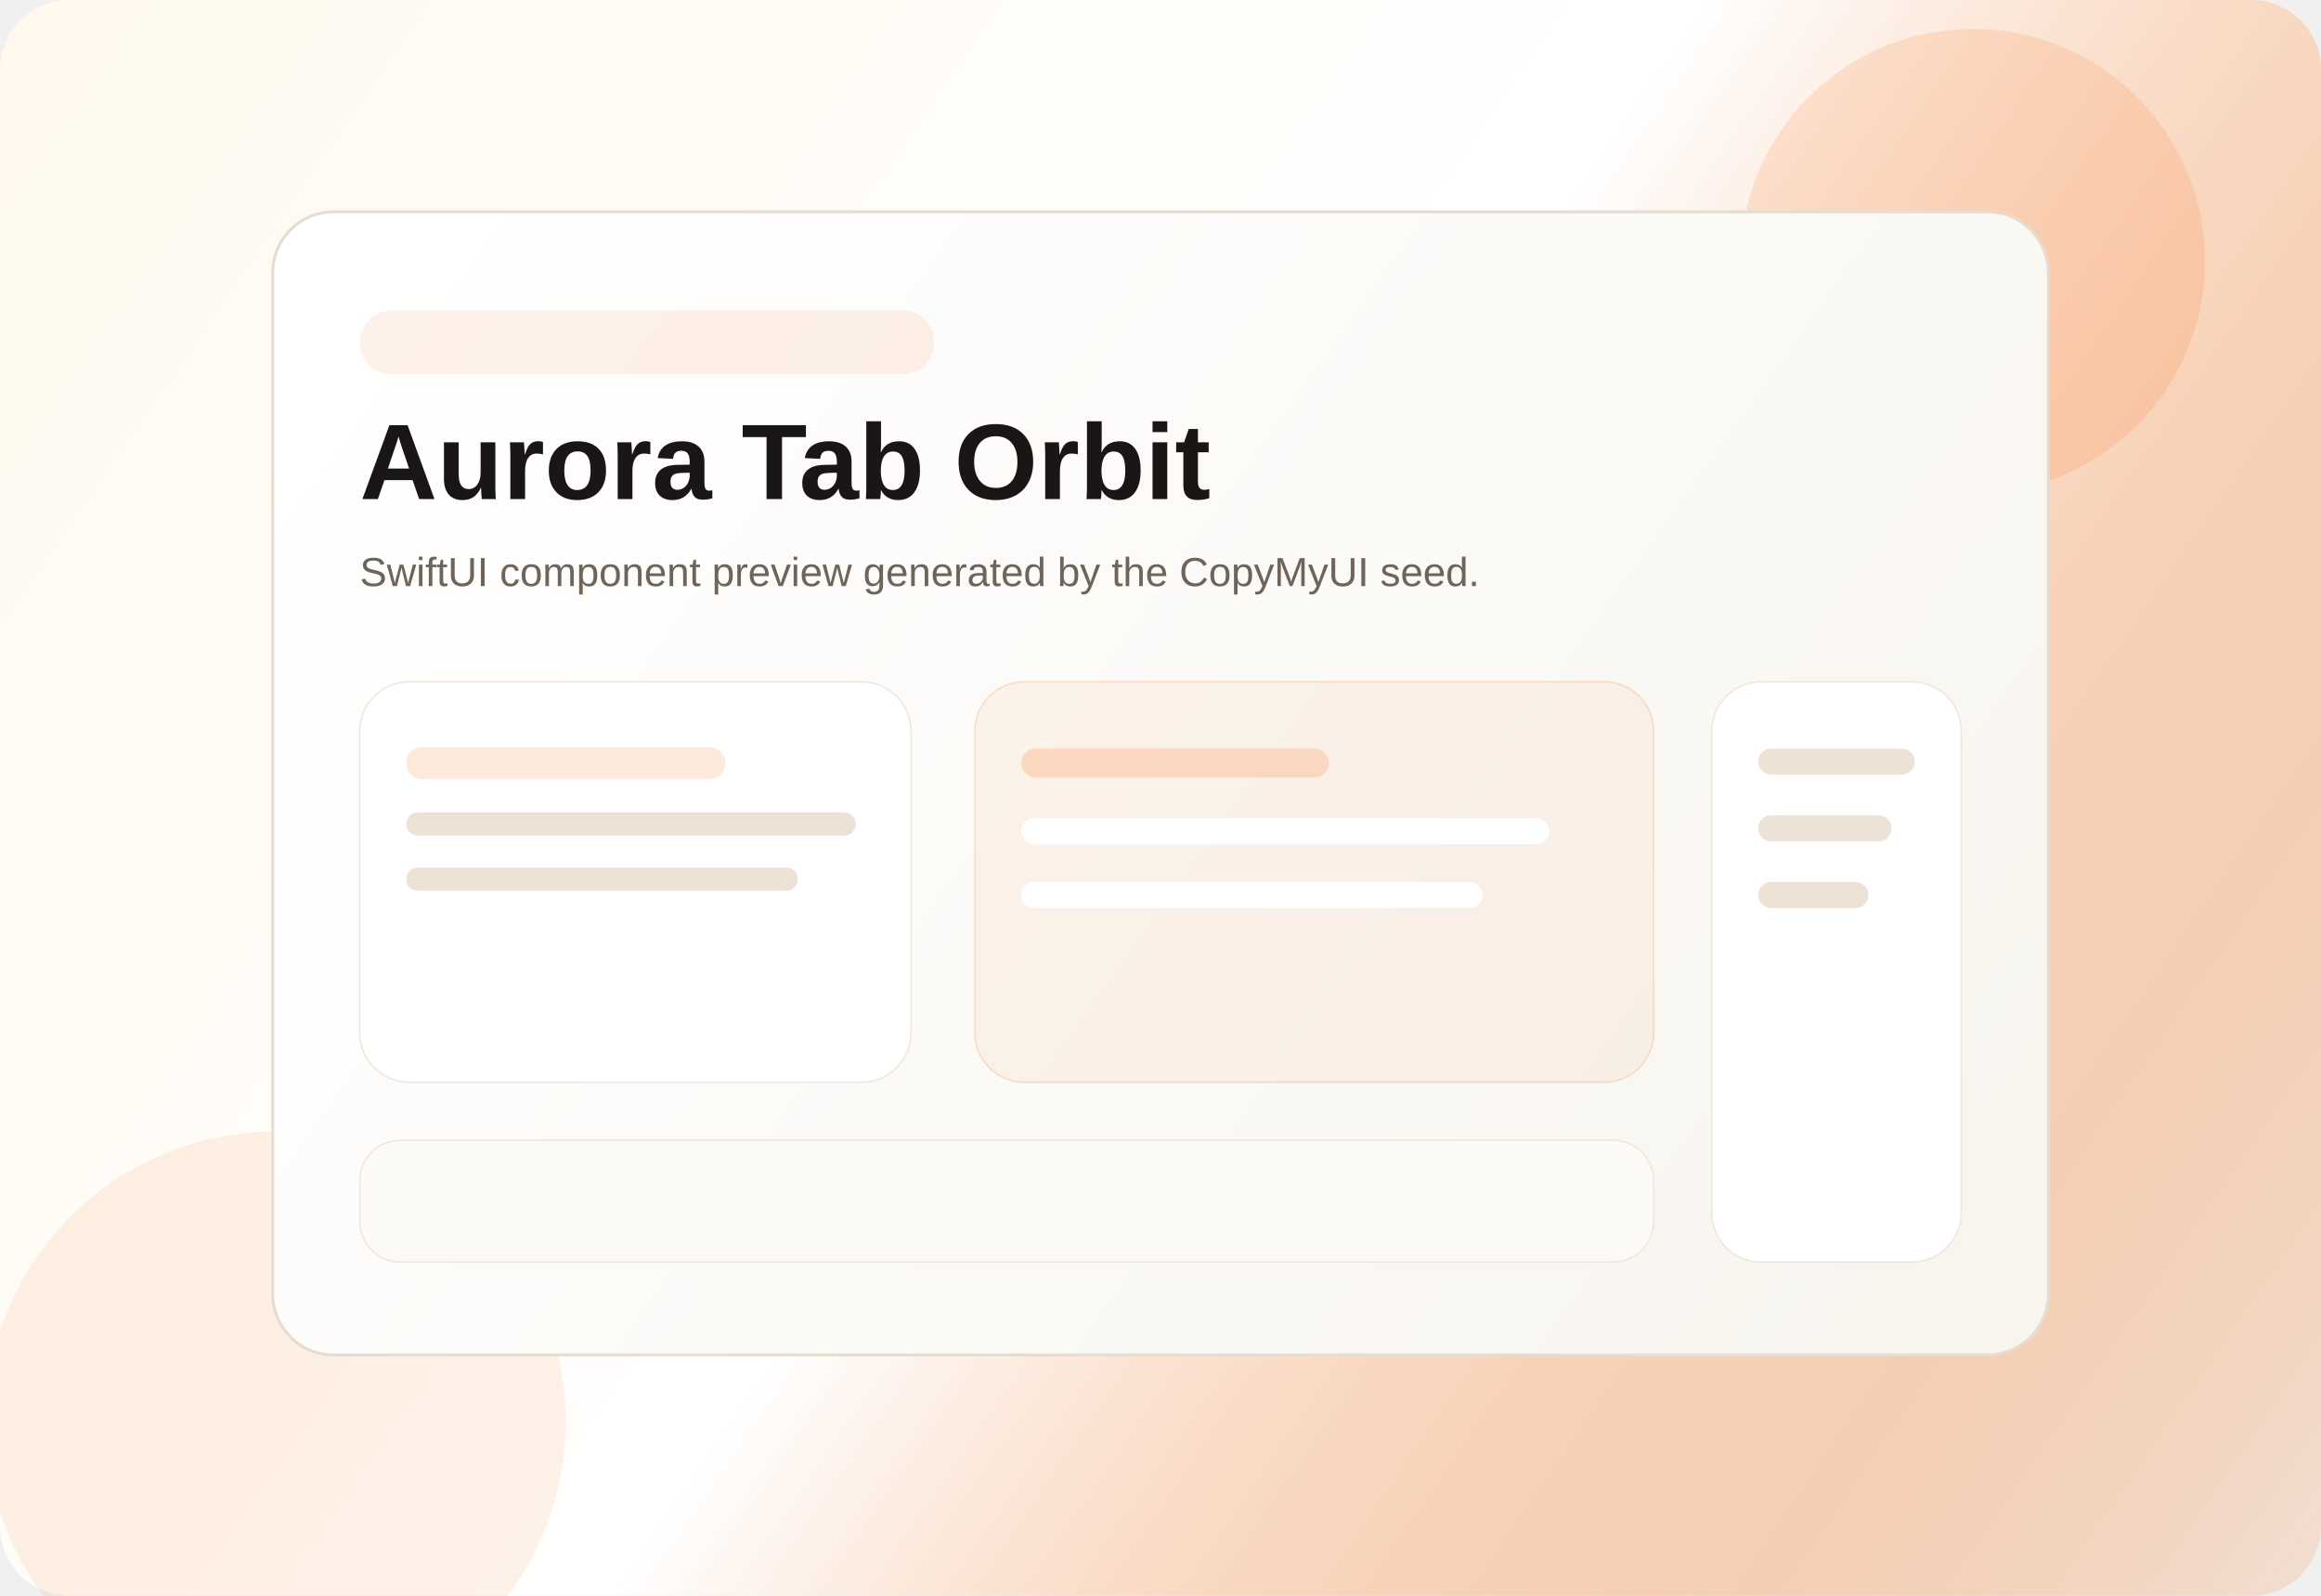
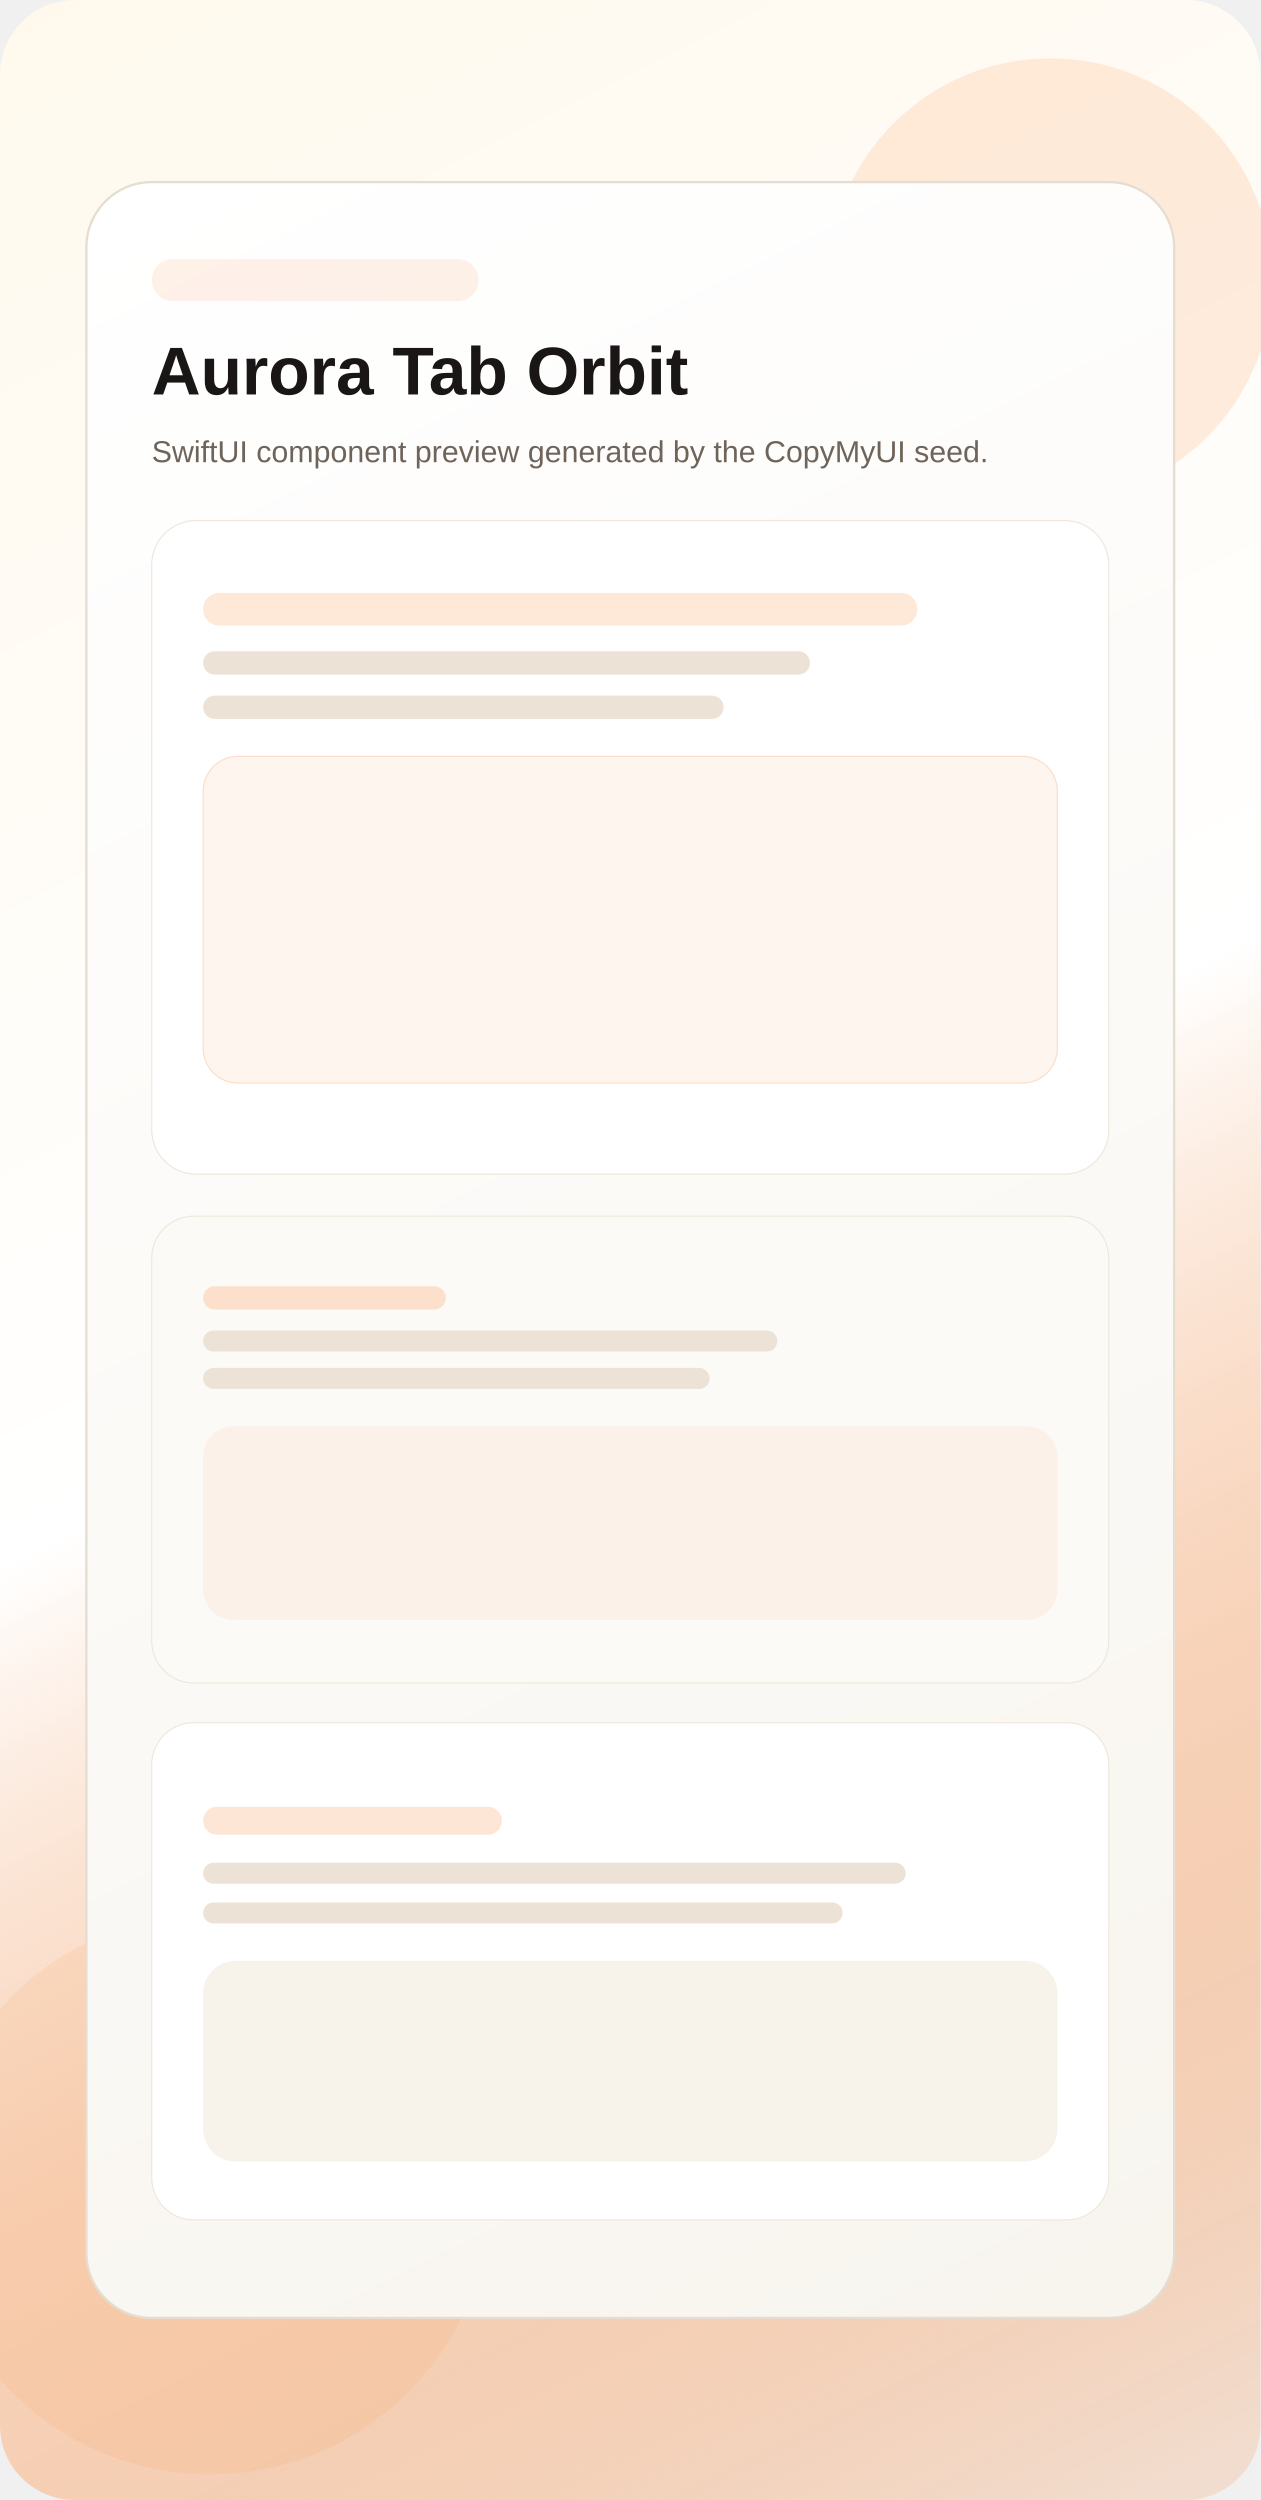
- <svg xmlns="http://www.w3.org/2000/svg" width="1600" height="1100" viewBox="0 0 1600 1100" fill="none">
+ <svg xmlns="http://www.w3.org/2000/svg" width="1080" height="2142" viewBox="0 0 1080 2142" fill="none">
  <defs>
-     <linearGradient id="bg" x1="0" y1="0" x2="1600" y2="1100" gradientUnits="userSpaceOnUse">
+     <linearGradient id="bg" x1="0" y1="0" x2="1080" y2="2142" gradientUnits="userSpaceOnUse">
      <stop stop-color="#FFF9ED" />
      <stop offset="0.5" stop-color="#FFFFFF" />
      <stop offset="1" stop-color="#F9731622" />
    </linearGradient>
-     <linearGradient id="card" x1="250" y1="180" x2="1300" y2="930" gradientUnits="userSpaceOnUse">
+     <linearGradient id="card" x1="96" y1="160" x2="984" y2="1970" gradientUnits="userSpaceOnUse">
      <stop stop-color="#FFFFFF" />
      <stop offset="1" stop-color="#F8F5EF" />
    </linearGradient>
  </defs>
-   <rect width="1600" height="1100" rx="48" fill="url(#bg)" />
-   <circle cx="1360" cy="180" r="160" fill="#F9731625" />
-   <circle cx="190" cy="980" r="200" fill="#F9731618" />
-   <rect x="188" y="146" width="1224" height="788" rx="42" fill="url(#card)" stroke="#E5DDD1" stroke-width="2" />
-   <rect x="248" y="214" width="396" height="44" rx="22" fill="#F9731618" />
-   <text x="248" y="344" fill="#191615" font-family="Arial, sans-serif" font-size="74" font-weight="700">Aurora Tab Orbit</text>
-   <text x="248" y="404" fill="#6F645A" font-family="Arial, sans-serif" font-size="28">SwiftUI component preview generated by the CopyMyUI seed.</text>
-   <rect x="248" y="470" width="380" height="276" rx="34" fill="#FFF" stroke="#EFE6DB" />
-   <rect x="672" y="470" width="468" height="276" rx="34" fill="#F9731610" stroke="#F9731635" />
-   <rect x="248" y="786" width="892" height="84" rx="28" fill="#FCFAF6" stroke="#EFE6DB" />
-   <rect x="1180" y="470" width="172" height="400" rx="34" fill="#FFF" stroke="#EFE6DB" />
-   <rect x="280" y="515" width="220" height="22" rx="11" fill="#F9731626" />
-   <rect x="280" y="560" width="310" height="16" rx="8" fill="#EDE2D6" />
-   <rect x="280" y="598" width="270" height="16" rx="8" fill="#EDE2D6" />
-   <rect x="704" y="516" width="212" height="20" rx="10" fill="#F9731632" />
-   <rect x="704" y="564" width="364" height="18" rx="9" fill="#FFFFFF" />
-   <rect x="704" y="608" width="318" height="18" rx="9" fill="#FFFFFF" />
-   <rect x="1212" y="516" width="108" height="18" rx="9" fill="#EDE2D6" />
-   <rect x="1212" y="562" width="92" height="18" rx="9" fill="#EDE2D6" />
-   <rect x="1212" y="608" width="76" height="18" rx="9" fill="#EDE2D6" />
+   <rect width="1080" height="2142" rx="64" fill="url(#bg)" />
+   <circle cx="900" cy="240" r="190" fill="#F9731620" />
+   <circle cx="180" cy="1880" r="240" fill="#F9731614" />
+   <rect x="74" y="156" width="932" height="1830" rx="56" fill="url(#card)" stroke="#E5DDD1" stroke-width="2" />
+   <rect x="130" y="222" width="280" height="36" rx="18" fill="#F9731618" />
+   <text x="130" y="338" fill="#191615" font-family="Arial, sans-serif" font-size="58" font-weight="700">Aurora Tab Orbit</text>
+   <text x="130" y="396" fill="#6F645A" font-family="Arial, sans-serif" font-size="26">SwiftUI component preview generated by the CopyMyUI seed.</text>
+   <rect x="130" y="446" width="820" height="560" rx="38" fill="#FFF" stroke="#EFE6DB" />
+   <rect x="174" y="508" width="612" height="28" rx="14" fill="#F973162A" />
+   <rect x="174" y="558" width="520" height="20" rx="10" fill="#EDE2D6" />
+   <rect x="174" y="596" width="446" height="20" rx="10" fill="#EDE2D6" />
+   <rect x="174" y="648" width="732" height="280" rx="30" fill="#F9731612" stroke="#F9731636" />
+   <rect x="130" y="1042" width="820" height="400" rx="36" fill="#FCFAF6" stroke="#EFE6DB" />
+   <rect x="130" y="1476" width="820" height="426" rx="36" fill="#FFF" stroke="#EFE6DB" />
+   <rect x="174" y="1102" width="208" height="20" rx="10" fill="#F9731630" />
+   <rect x="174" y="1140" width="492" height="18" rx="9" fill="#EDE2D6" />
+   <rect x="174" y="1172" width="434" height="18" rx="9" fill="#EDE2D6" />
+   <rect x="174" y="1222" width="732" height="166" rx="26" fill="#F9731610" />
+   <rect x="174" y="1548" width="256" height="24" rx="12" fill="#F973162C" />
+   <rect x="174" y="1596" width="602" height="18" rx="9" fill="#EDE2D6" />
+   <rect x="174" y="1630" width="548" height="18" rx="9" fill="#EDE2D6" />
+   <rect x="174" y="1680" width="732" height="172" rx="28" fill="#F7F2EA" />
</svg>
